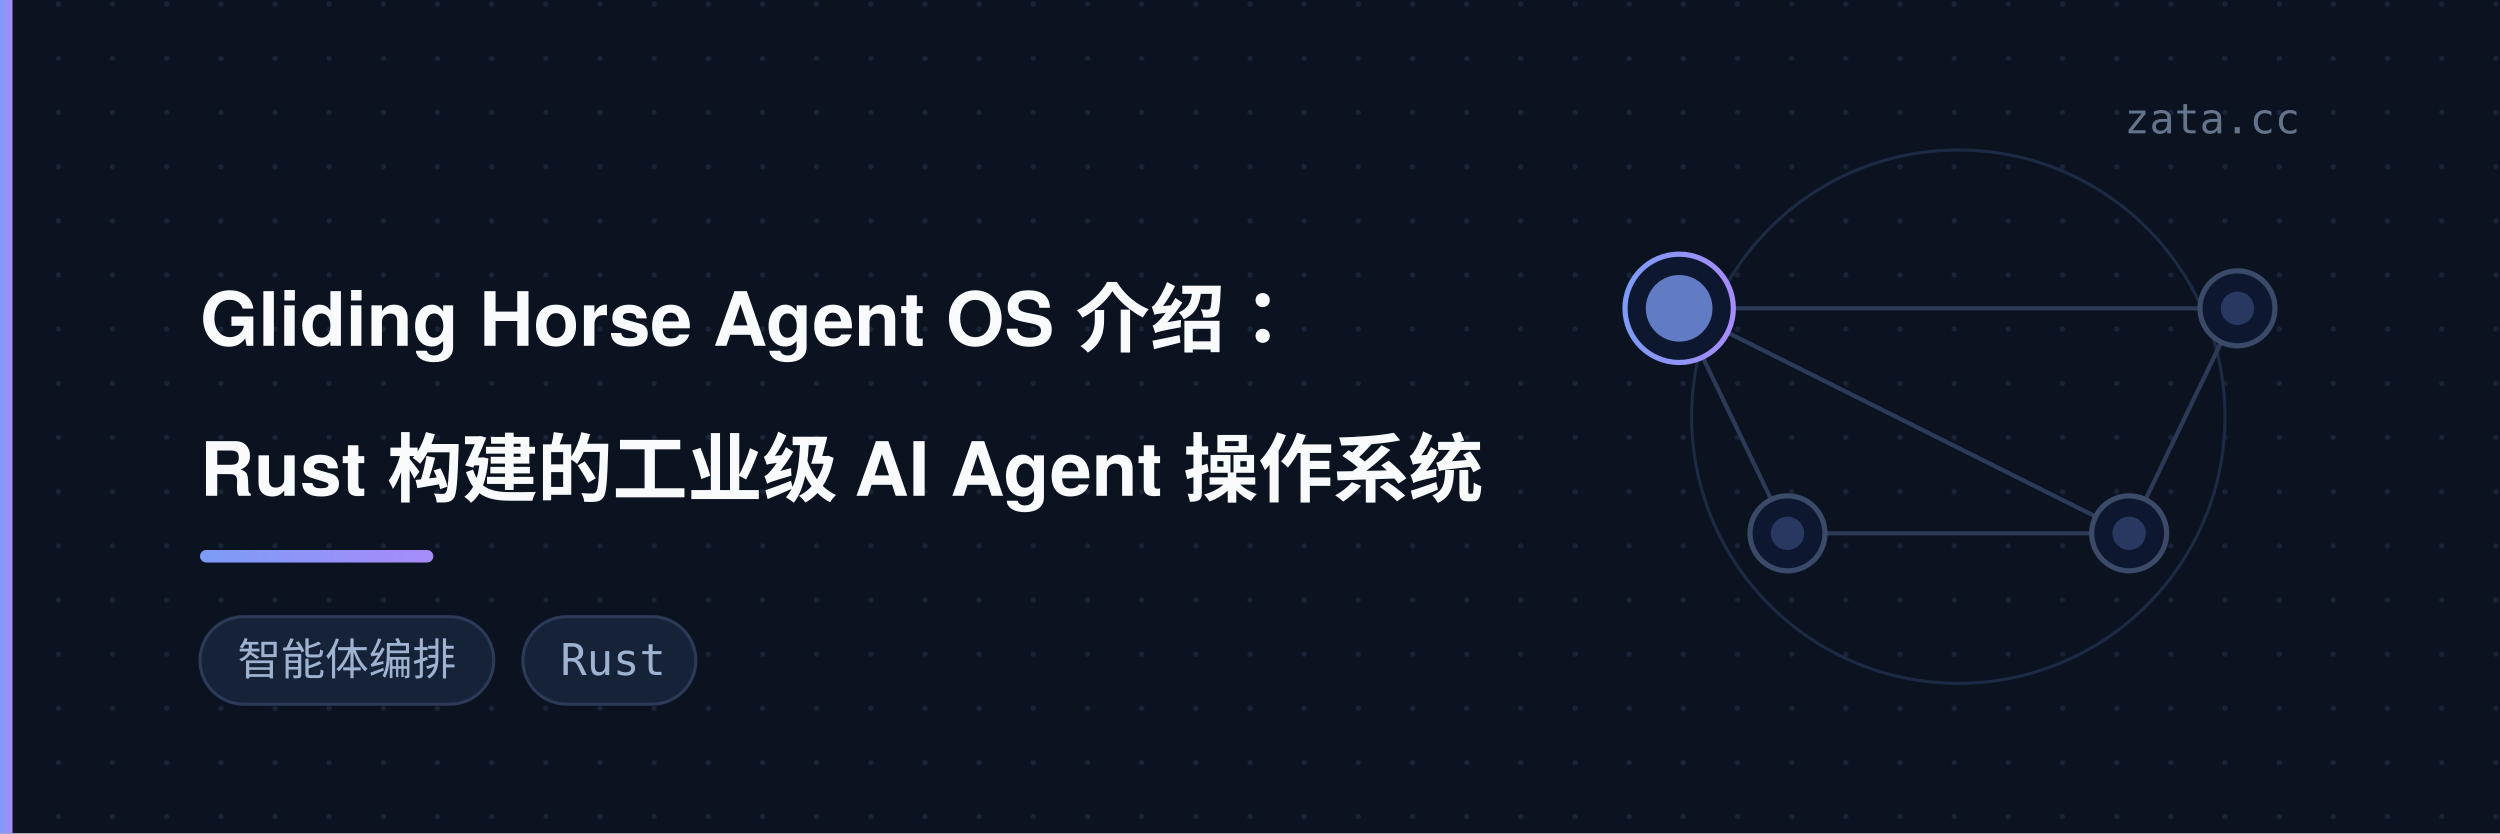
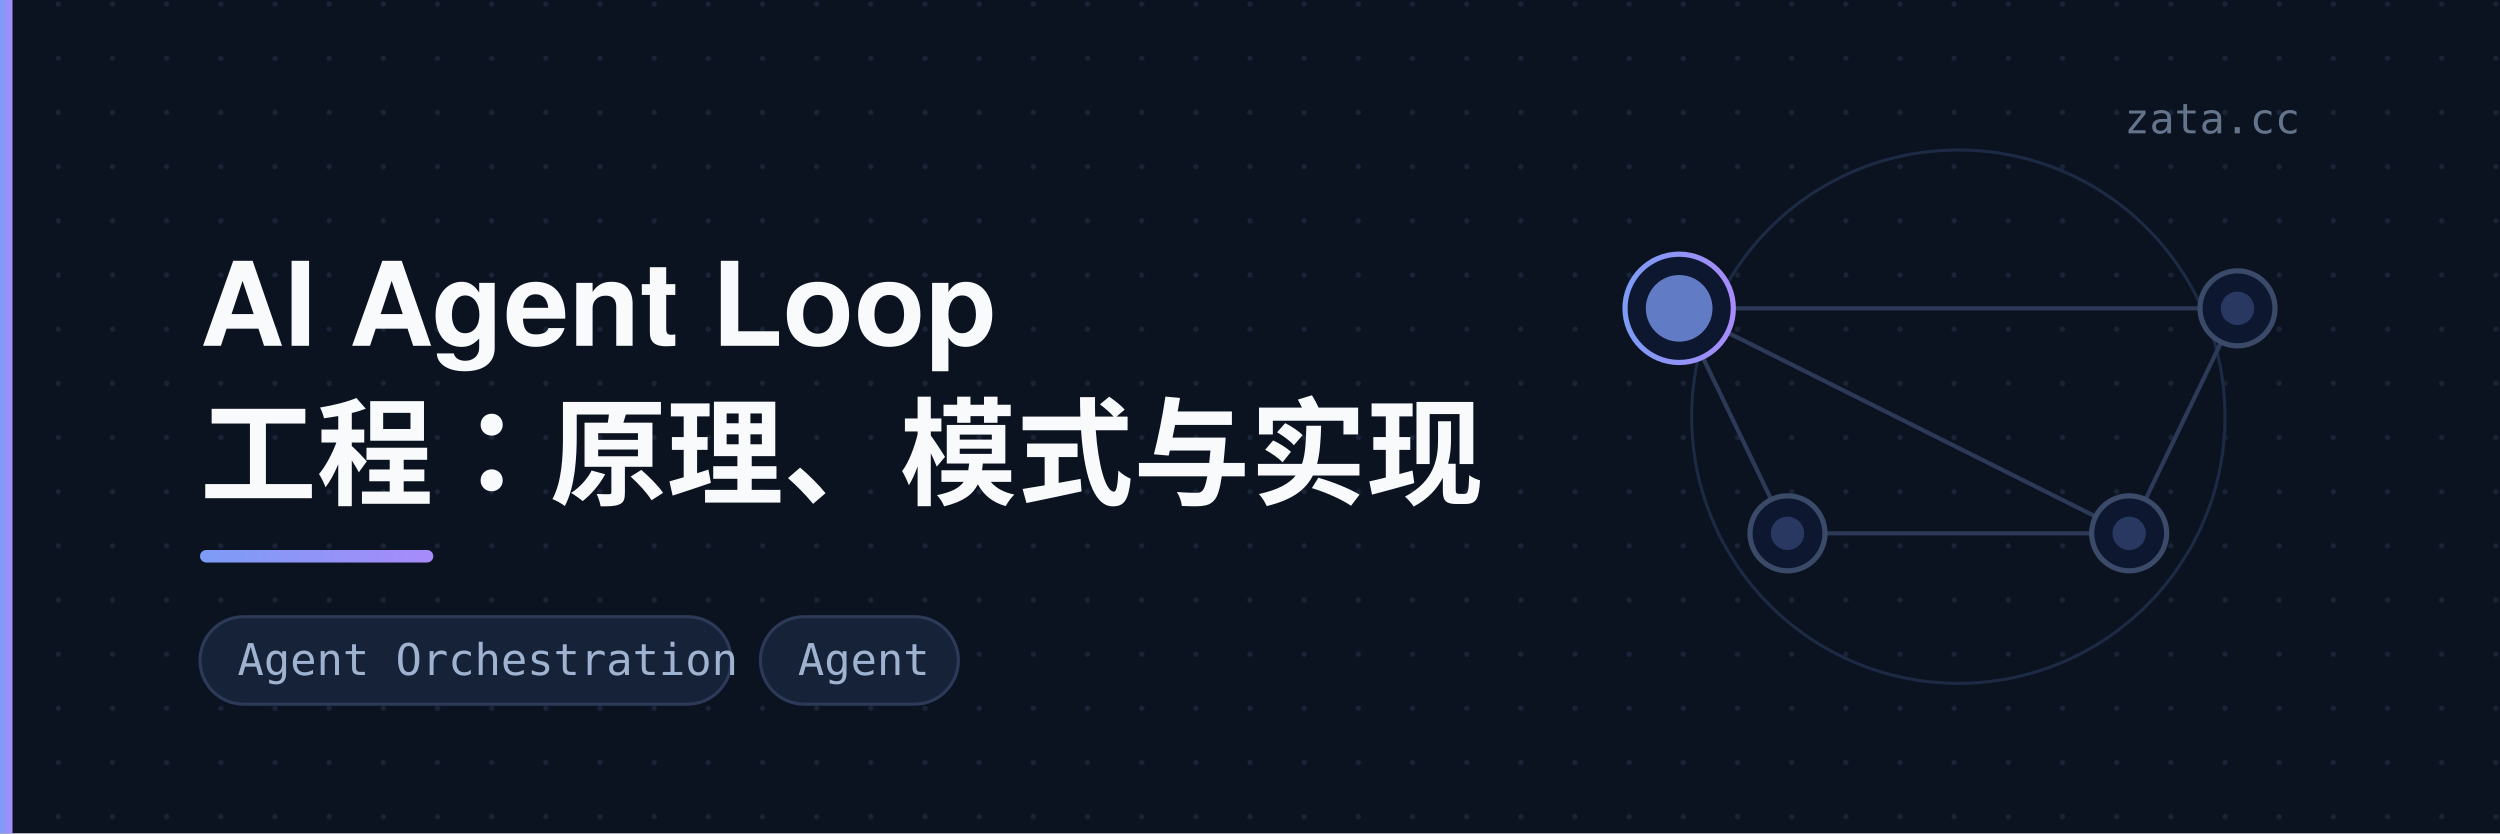
- <svg xmlns="http://www.w3.org/2000/svg" width="1200" height="400" viewBox="0 0 1200 400" role="img" aria-label="Gliding Horse Agent OS 介绍：Rust 构建的工业级 AI Agent 操作系统">
+ <svg xmlns="http://www.w3.org/2000/svg" width="1200" height="400" viewBox="0 0 1200 400" role="img" aria-label="AI Agent Loop 工程：原理、模式与实现">
  <defs>
    <linearGradient id="accent" x1="0%" y1="0%" x2="100%" y2="0%">
      <stop offset="0%" stop-color="#7C9CF5" />
      <stop offset="100%" stop-color="#A78BFA" />
    </linearGradient>
    <pattern id="dots" width="26" height="26" patternUnits="userSpaceOnUse">
      <circle cx="2" cy="2" r="1.3" fill="#26324a" />
    </pattern>
  </defs>
  <rect width="1200" height="400" fill="#0B1220" />
  <rect width="1200" height="400" fill="url(#dots)" opacity="0.55" />
  <rect x="0" y="0" width="6" height="400" fill="url(#accent)" />
  <text x="1104" y="64" text-anchor="end" font-family="ui-monospace,'SF Mono',Menlo,monospace" font-size="20" fill="#64748B">zata.cc</text>
  <circle cx="940" cy="200" r="128" fill="none" stroke="#1c2a44" stroke-width="1.5" />
  <line x1="806" y1="148" x2="1074" y2="148" stroke="#2c3a58" stroke-width="2" />
  <line x1="806" y1="148" x2="858" y2="256" stroke="#2c3a58" stroke-width="2" />
  <line x1="1074" y1="148" x2="1022" y2="256" stroke="#2c3a58" stroke-width="2" />
  <line x1="858" y1="256" x2="1022" y2="256" stroke="#2c3a58" stroke-width="2" />
  <line x1="806" y1="148" x2="1022" y2="256" stroke="#2c3a58" stroke-width="2" />
  <circle cx="806" cy="148" r="26" fill="#0e1730" stroke="url(#accent)" stroke-width="2.5" />
  <circle cx="806" cy="148" r="16" fill="#7C9CF5" opacity="0.75" />
  <circle cx="1074" cy="148" r="18" fill="#0e1730" stroke="#3b4a68" stroke-width="2.5" />
  <circle cx="1074" cy="148" r="8" fill="#7C9CF5" opacity="0.25" />
  <circle cx="858" cy="256" r="18" fill="#0e1730" stroke="#3b4a68" stroke-width="2.5" />
  <circle cx="858" cy="256" r="8" fill="#7C9CF5" opacity="0.25" />
  <circle cx="1022" cy="256" r="18" fill="#0e1730" stroke="#3b4a68" stroke-width="2.5" />
  <circle cx="1022" cy="256" r="8" fill="#7C9CF5" opacity="0.25" />
-   <text x="96" y="166" font-family="'PingFang SC','Noto Sans SC','Helvetica Neue',sans-serif" font-size="36" font-weight="700" fill="#F8FAFC">Gliding Horse Agent OS 介绍：</text>
-   <text x="96" y="238" font-family="'PingFang SC','Noto Sans SC','Helvetica Neue',sans-serif" font-size="36" font-weight="700" fill="#F8FAFC">Rust 构建的工业级 AI Agent 操作系统</text>
+   <text x="96" y="166" font-family="'PingFang SC','Noto Sans SC','Helvetica Neue',sans-serif" font-size="56" font-weight="700" fill="#F8FAFC">AI Agent Loop</text>
+   <text x="96" y="238" font-family="'PingFang SC','Noto Sans SC','Helvetica Neue',sans-serif" font-size="56" font-weight="700" fill="#F8FAFC">工程：原理、模式与实现</text>
  <rect x="96" y="264" width="112" height="6" rx="3" fill="url(#accent)" />
-   <rect x="96" y="296" width="141" height="42" rx="21" fill="#152238" stroke="#2c3a58" stroke-width="1.5" />
-   <text x="114" y="324" font-family="ui-monospace,'SF Mono',Menlo,monospace" font-size="21" fill="#9FB3D1">智能体编排</text>
-   <rect x="251" y="296" width="83" height="42" rx="21" fill="#152238" stroke="#2c3a58" stroke-width="1.5" />
-   <text x="269" y="324" font-family="ui-monospace,'SF Mono',Menlo,monospace" font-size="21" fill="#9FB3D1">Rust</text>
+   <rect x="96" y="296" width="255" height="42" rx="21" fill="#152238" stroke="#2c3a58" stroke-width="1.5" />
+   <text x="114" y="324" font-family="ui-monospace,'SF Mono',Menlo,monospace" font-size="21" fill="#9FB3D1">Agent Orchestration</text>
+   <rect x="365" y="296" width="95" height="42" rx="21" fill="#152238" stroke="#2c3a58" stroke-width="1.5" />
+   <text x="383" y="324" font-family="ui-monospace,'SF Mono',Menlo,monospace" font-size="21" fill="#9FB3D1">Agent</text>
</svg>
